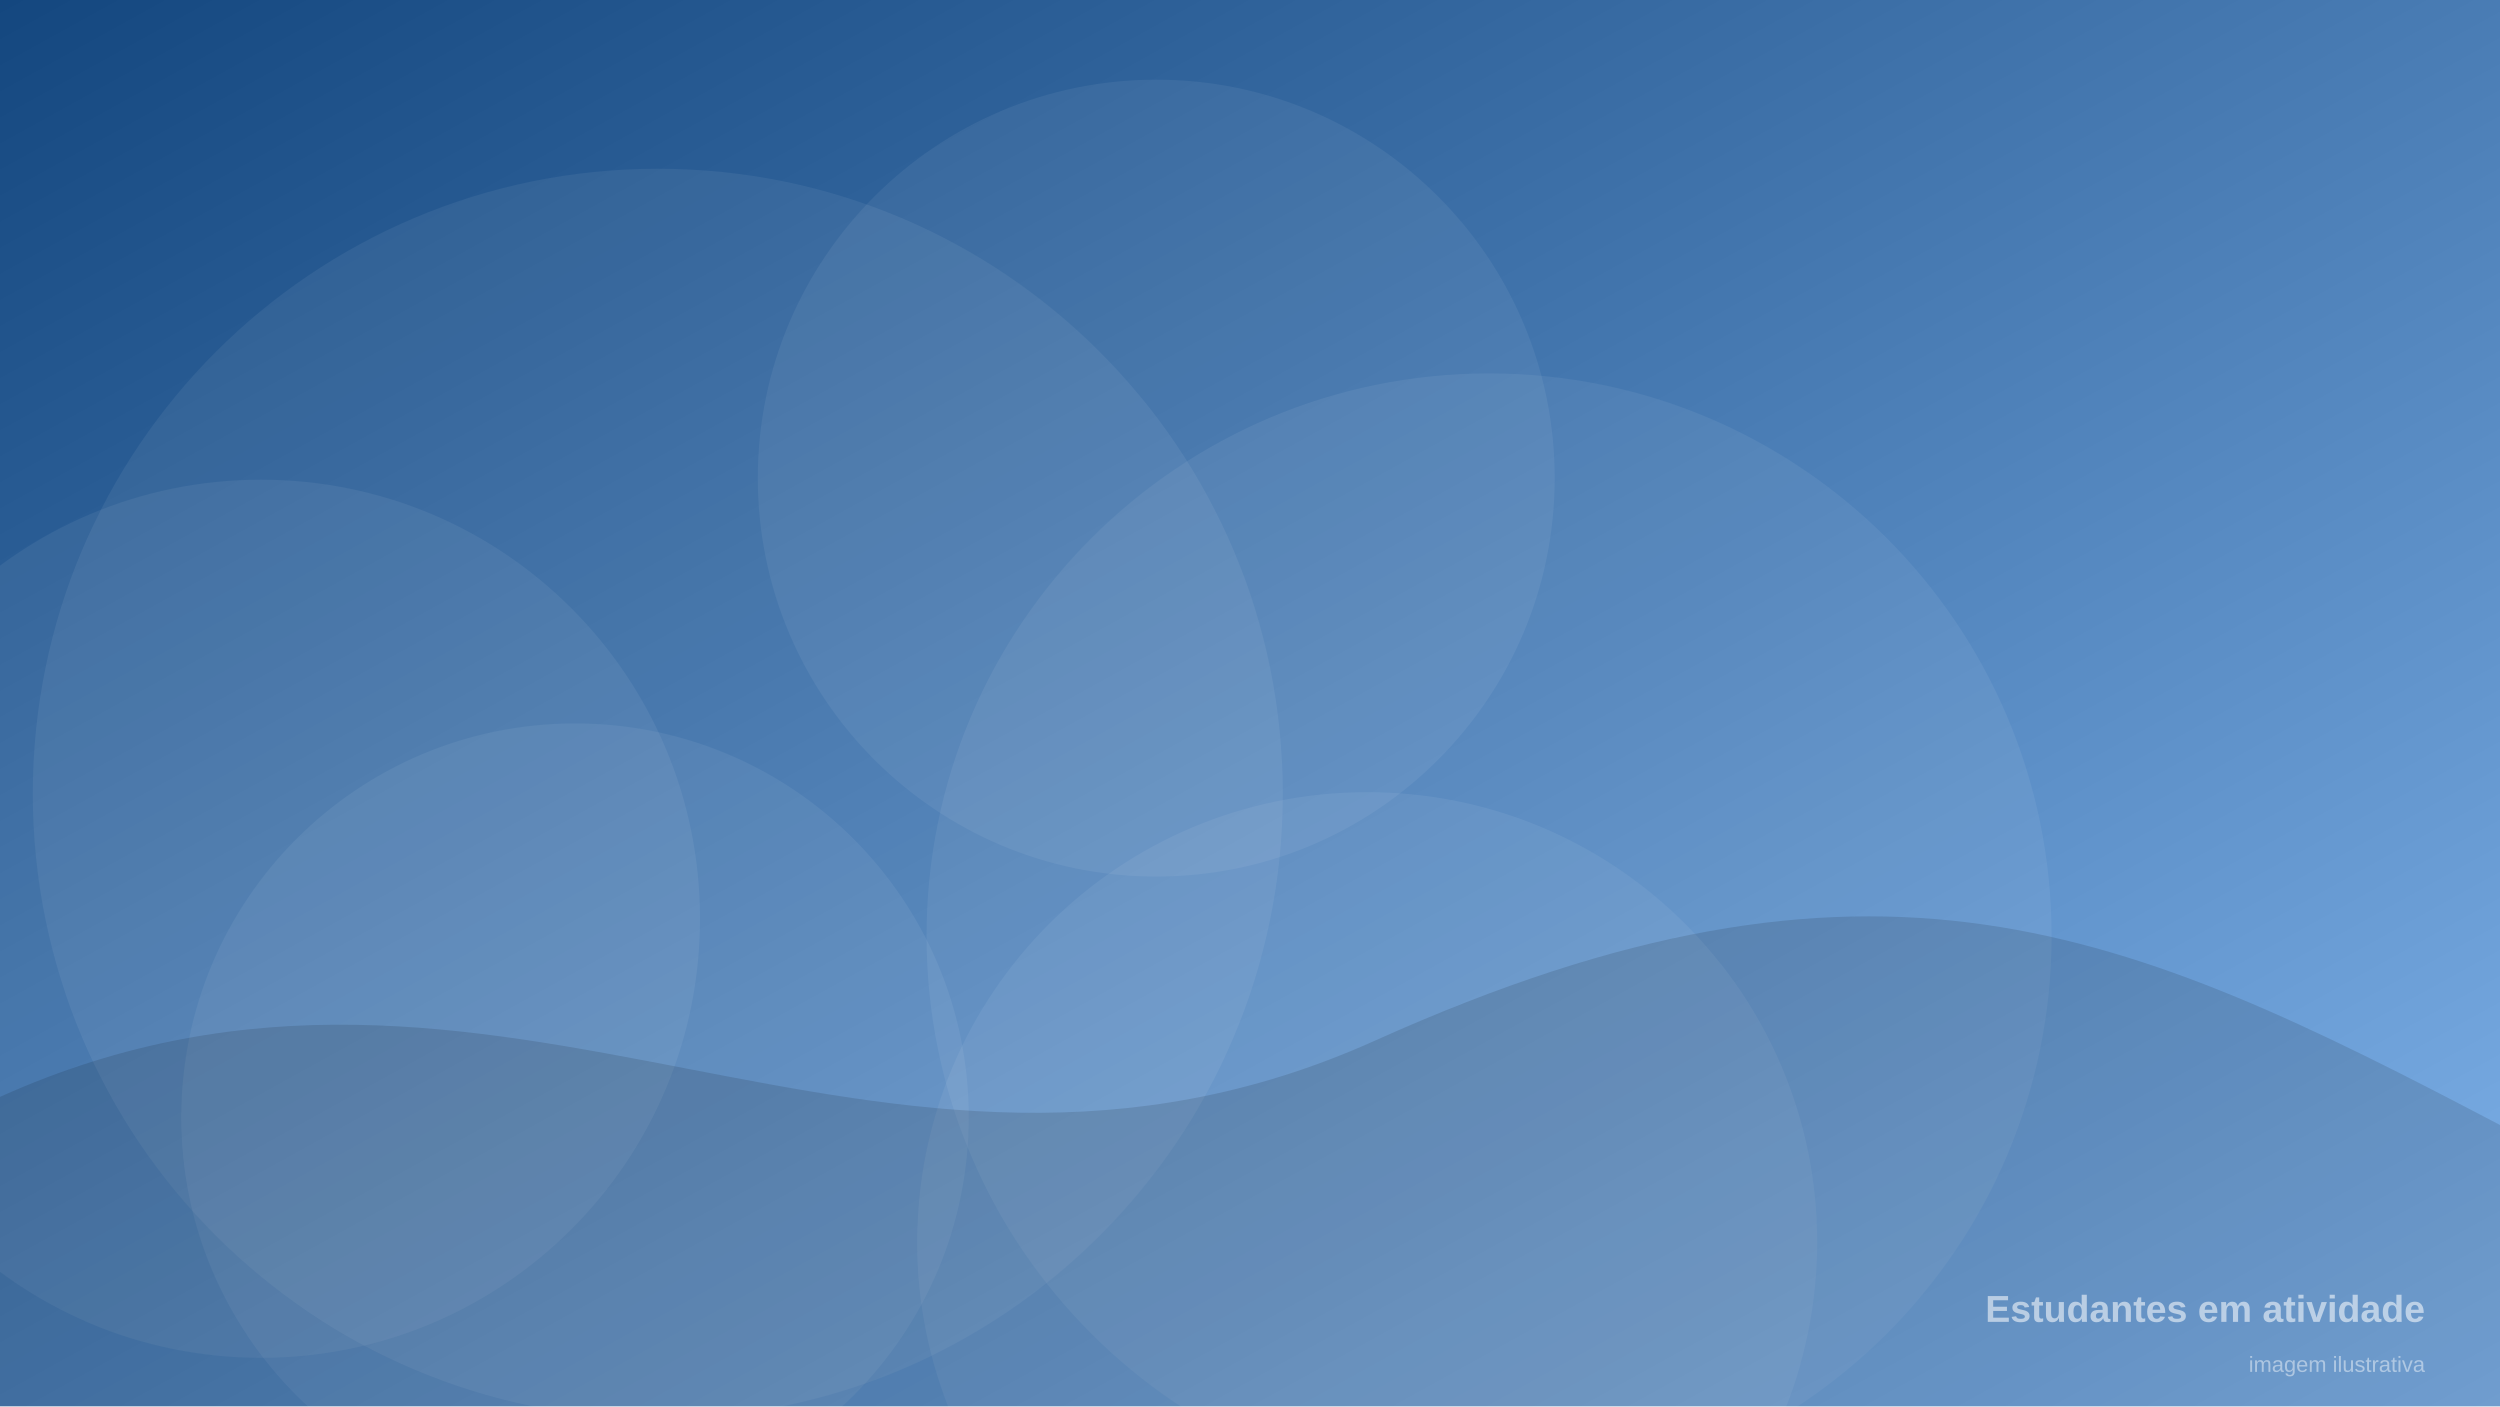
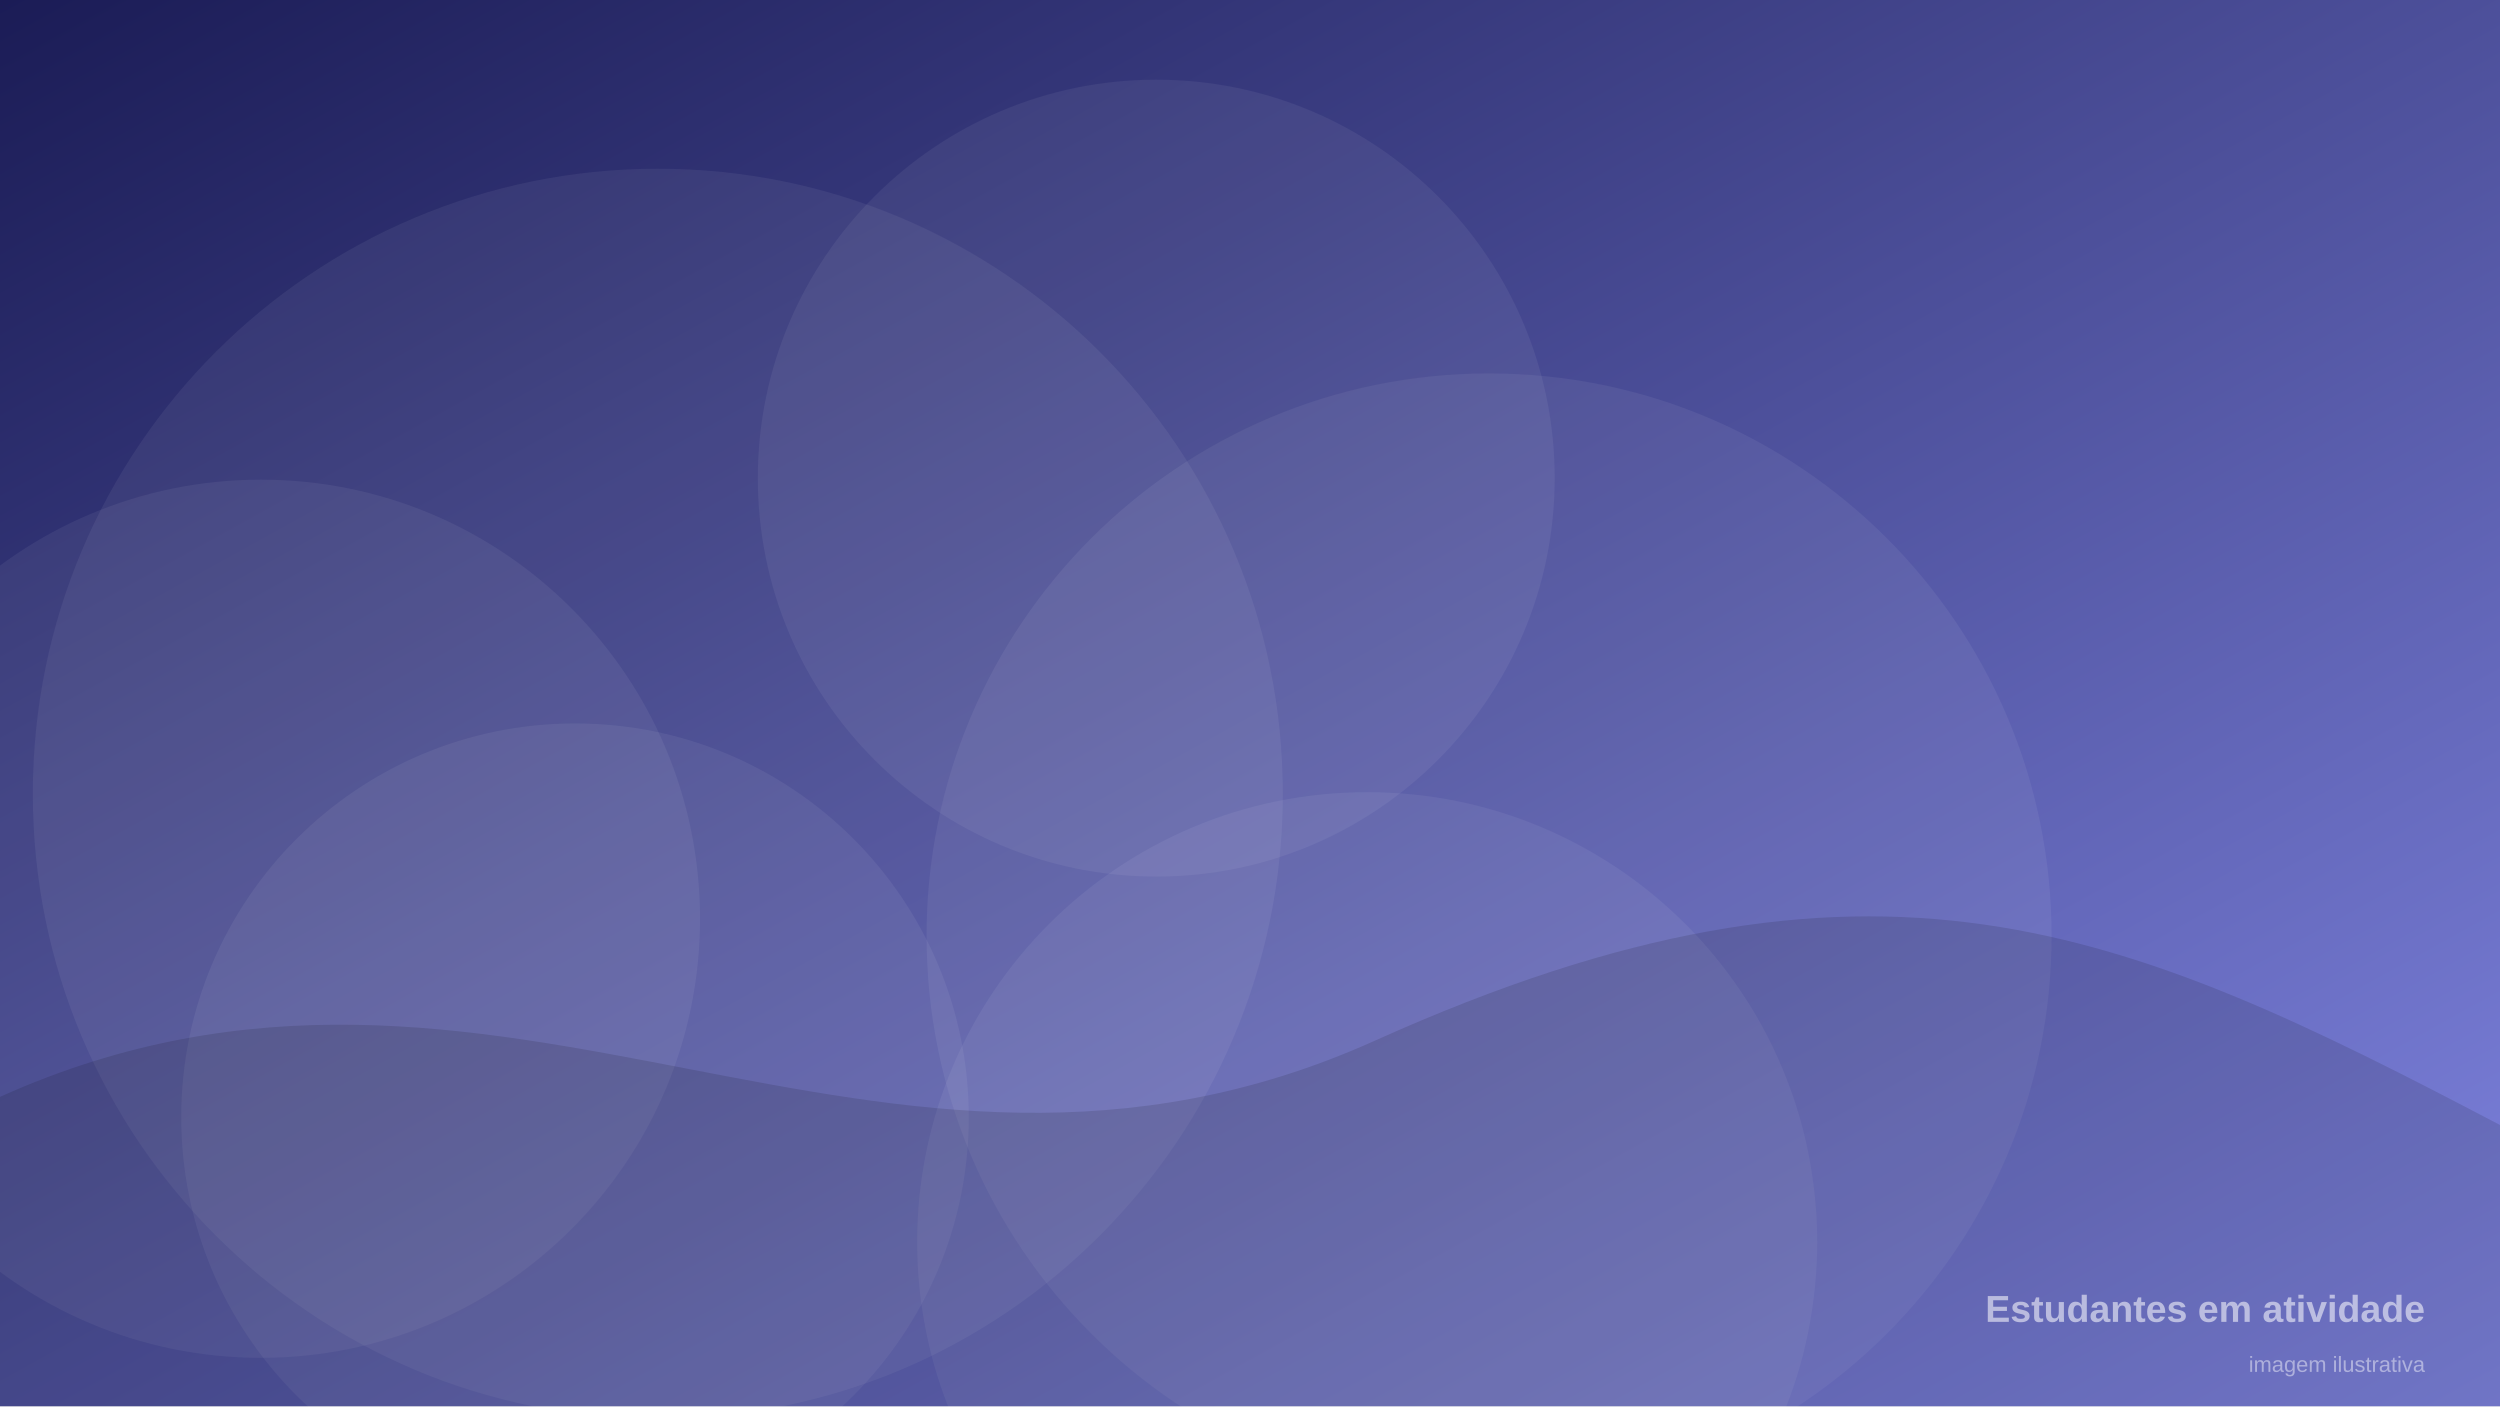
<svg xmlns="http://www.w3.org/2000/svg" width="1600" height="900" viewBox="0 0 1600 900" role="img" aria-label="Estudantes em atividade">
  <defs>
    <linearGradient id="g" x1="0" y1="0" x2="1" y2="1">
-       <stop offset="0" stop-color="#14477f" />
-       <stop offset="1" stop-color="#7fb2ea" />
+       <stop offset="0" stop-color="#1b1c56" />
+       <stop offset="1" stop-color="#7f84e0" />
    </linearGradient>
  </defs>
  <rect width="1600" height="900" fill="url(#g)" />
  <circle cx="421" cy="508" r="400" fill="#ffffff" opacity="0.06" />
  <circle cx="875" cy="795" r="288" fill="#ffffff" opacity="0.06" />
  <circle cx="953" cy="599" r="360" fill="#ffffff" opacity="0.06" />
  <circle cx="740" cy="306" r="255" fill="#ffffff" opacity="0.06" />
  <circle cx="368" cy="715" r="252" fill="#ffffff" opacity="0.06" />
  <circle cx="167" cy="588" r="281" fill="#ffffff" opacity="0.06" />
  <path d="M0 702 C 320 558, 560 810, 880 666 S 1360 594, 1600 720 L 1600 900 L 0 900 Z" fill="#000" opacity="0.12" />
  <g font-family="Montserrat, Arial, sans-serif" text-anchor="end" fill="#ffffff">
    <text x="1552" y="846" font-size="24" font-weight="700" opacity="0.55">Estudantes em atividade</text>
    <text x="1552" y="878" font-size="14" opacity="0.45">imagem ilustrativa</text>
  </g>
</svg>
